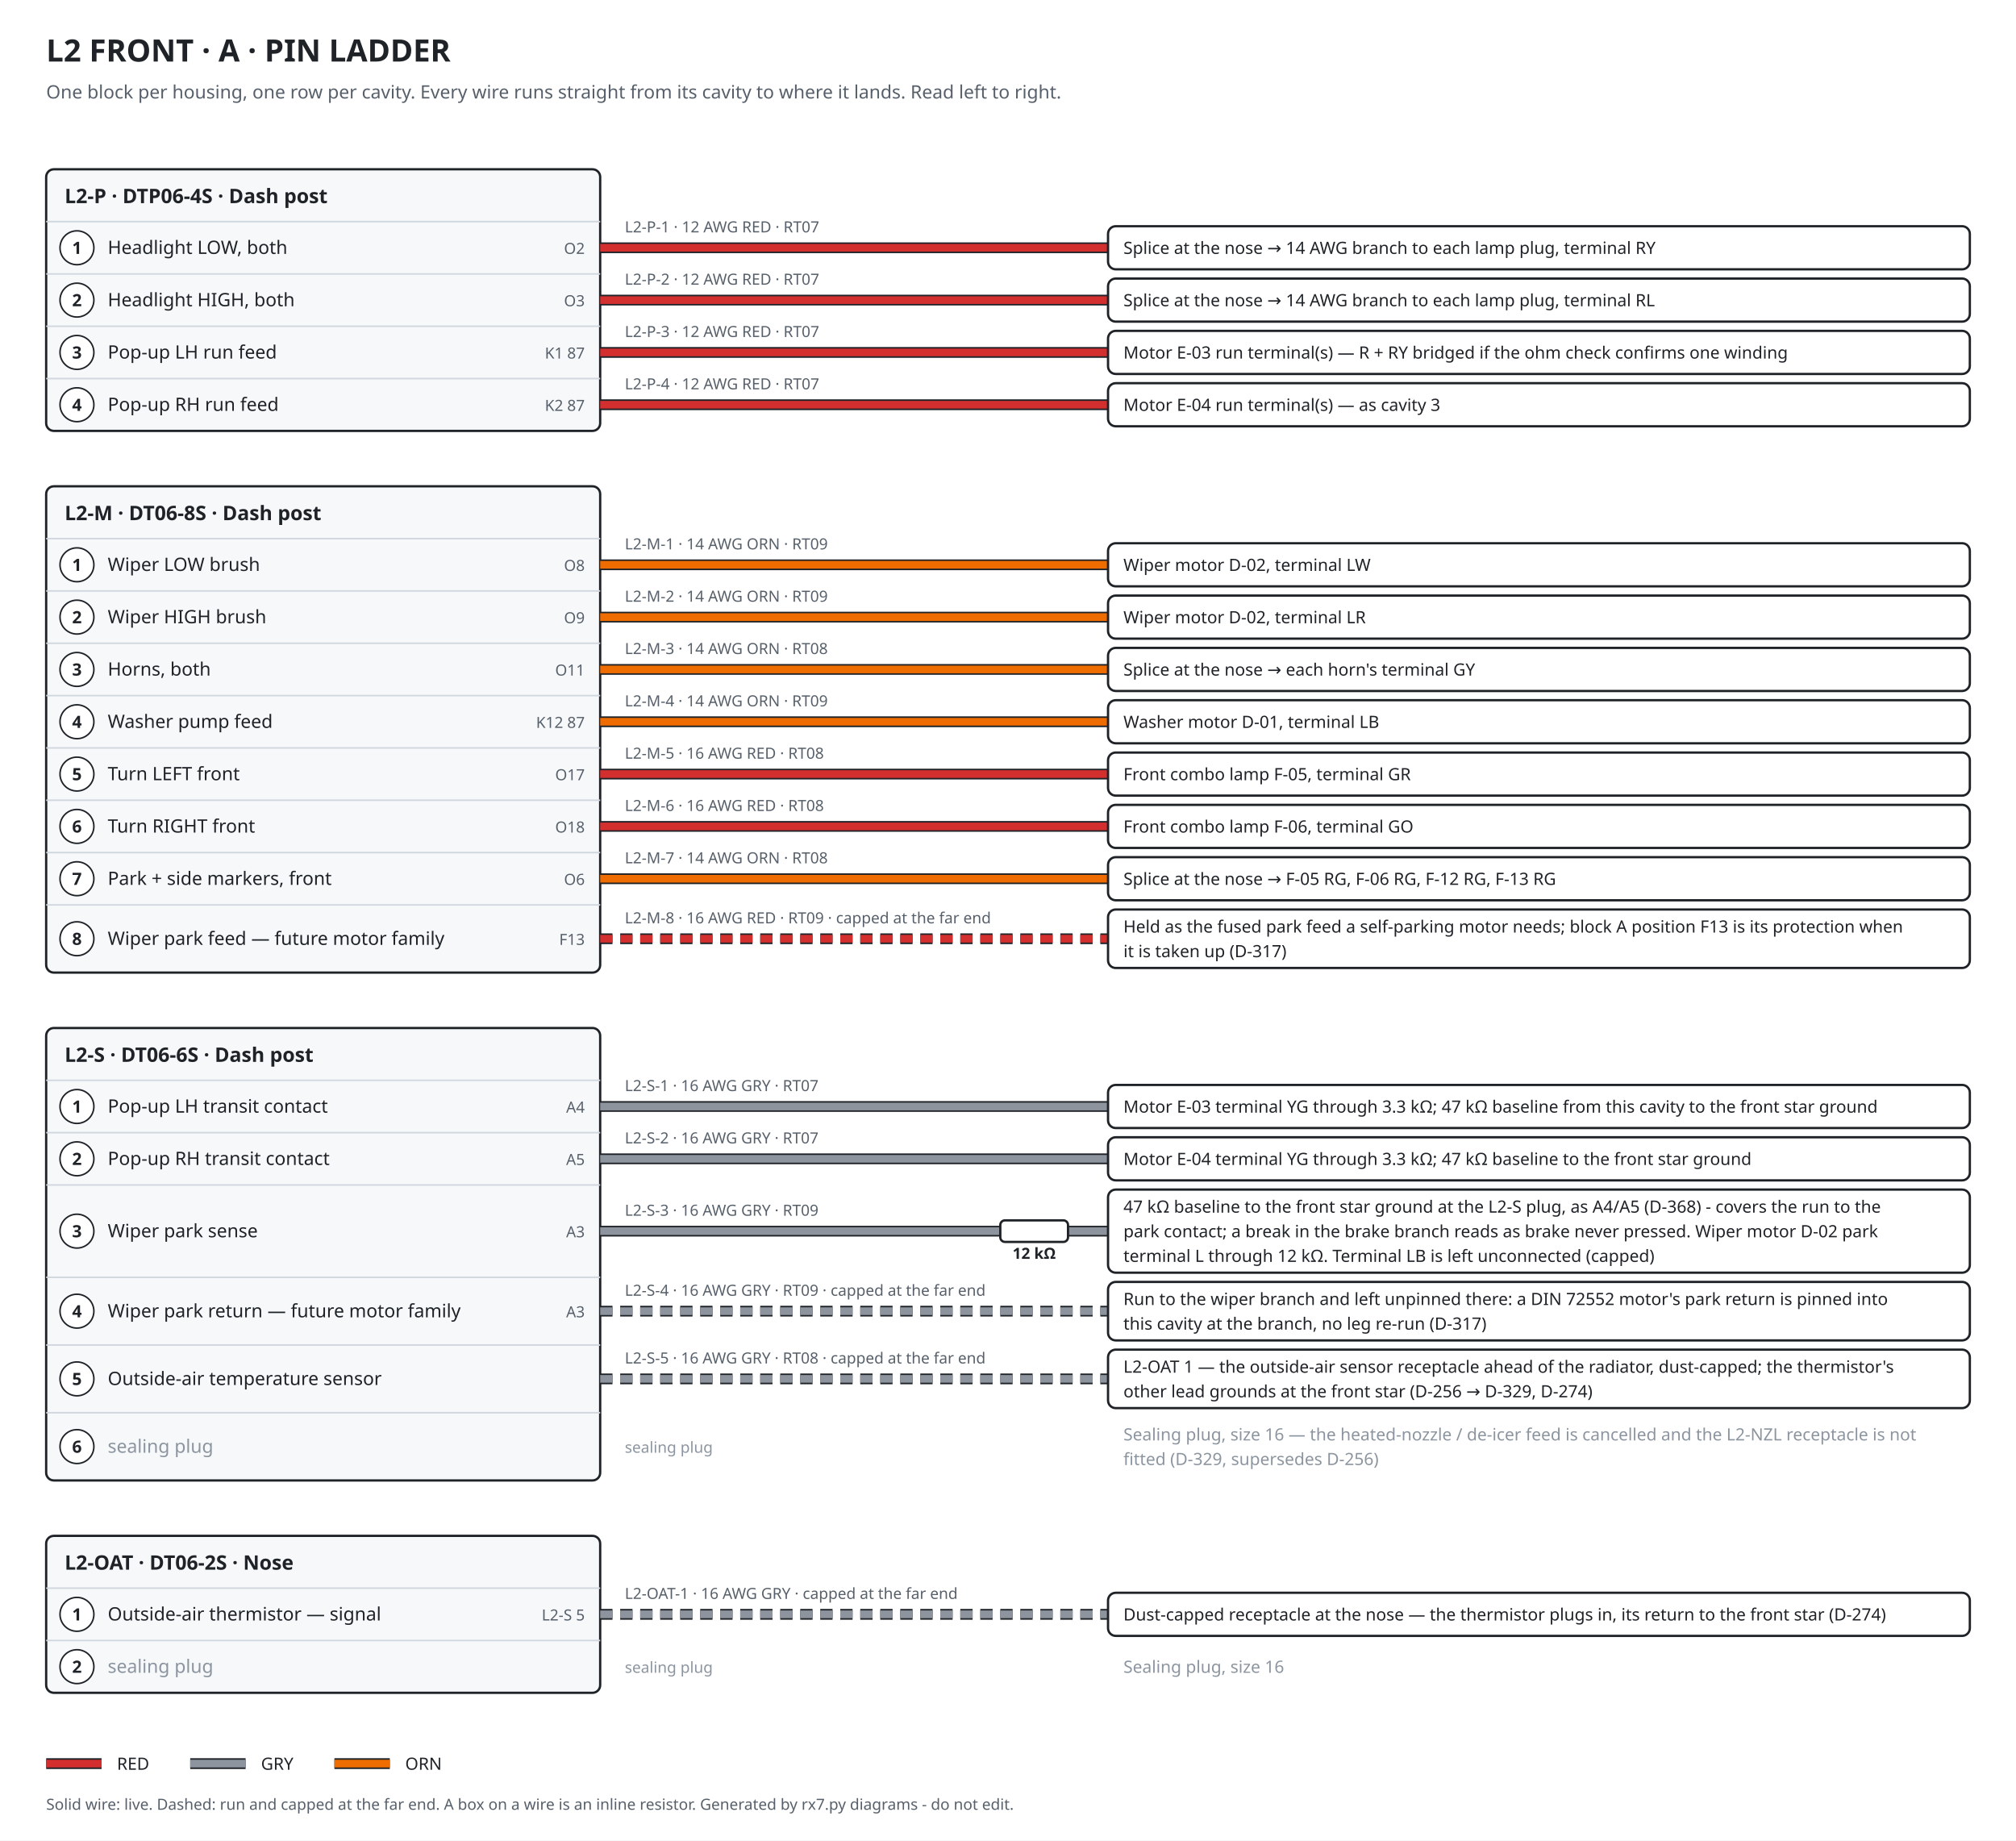
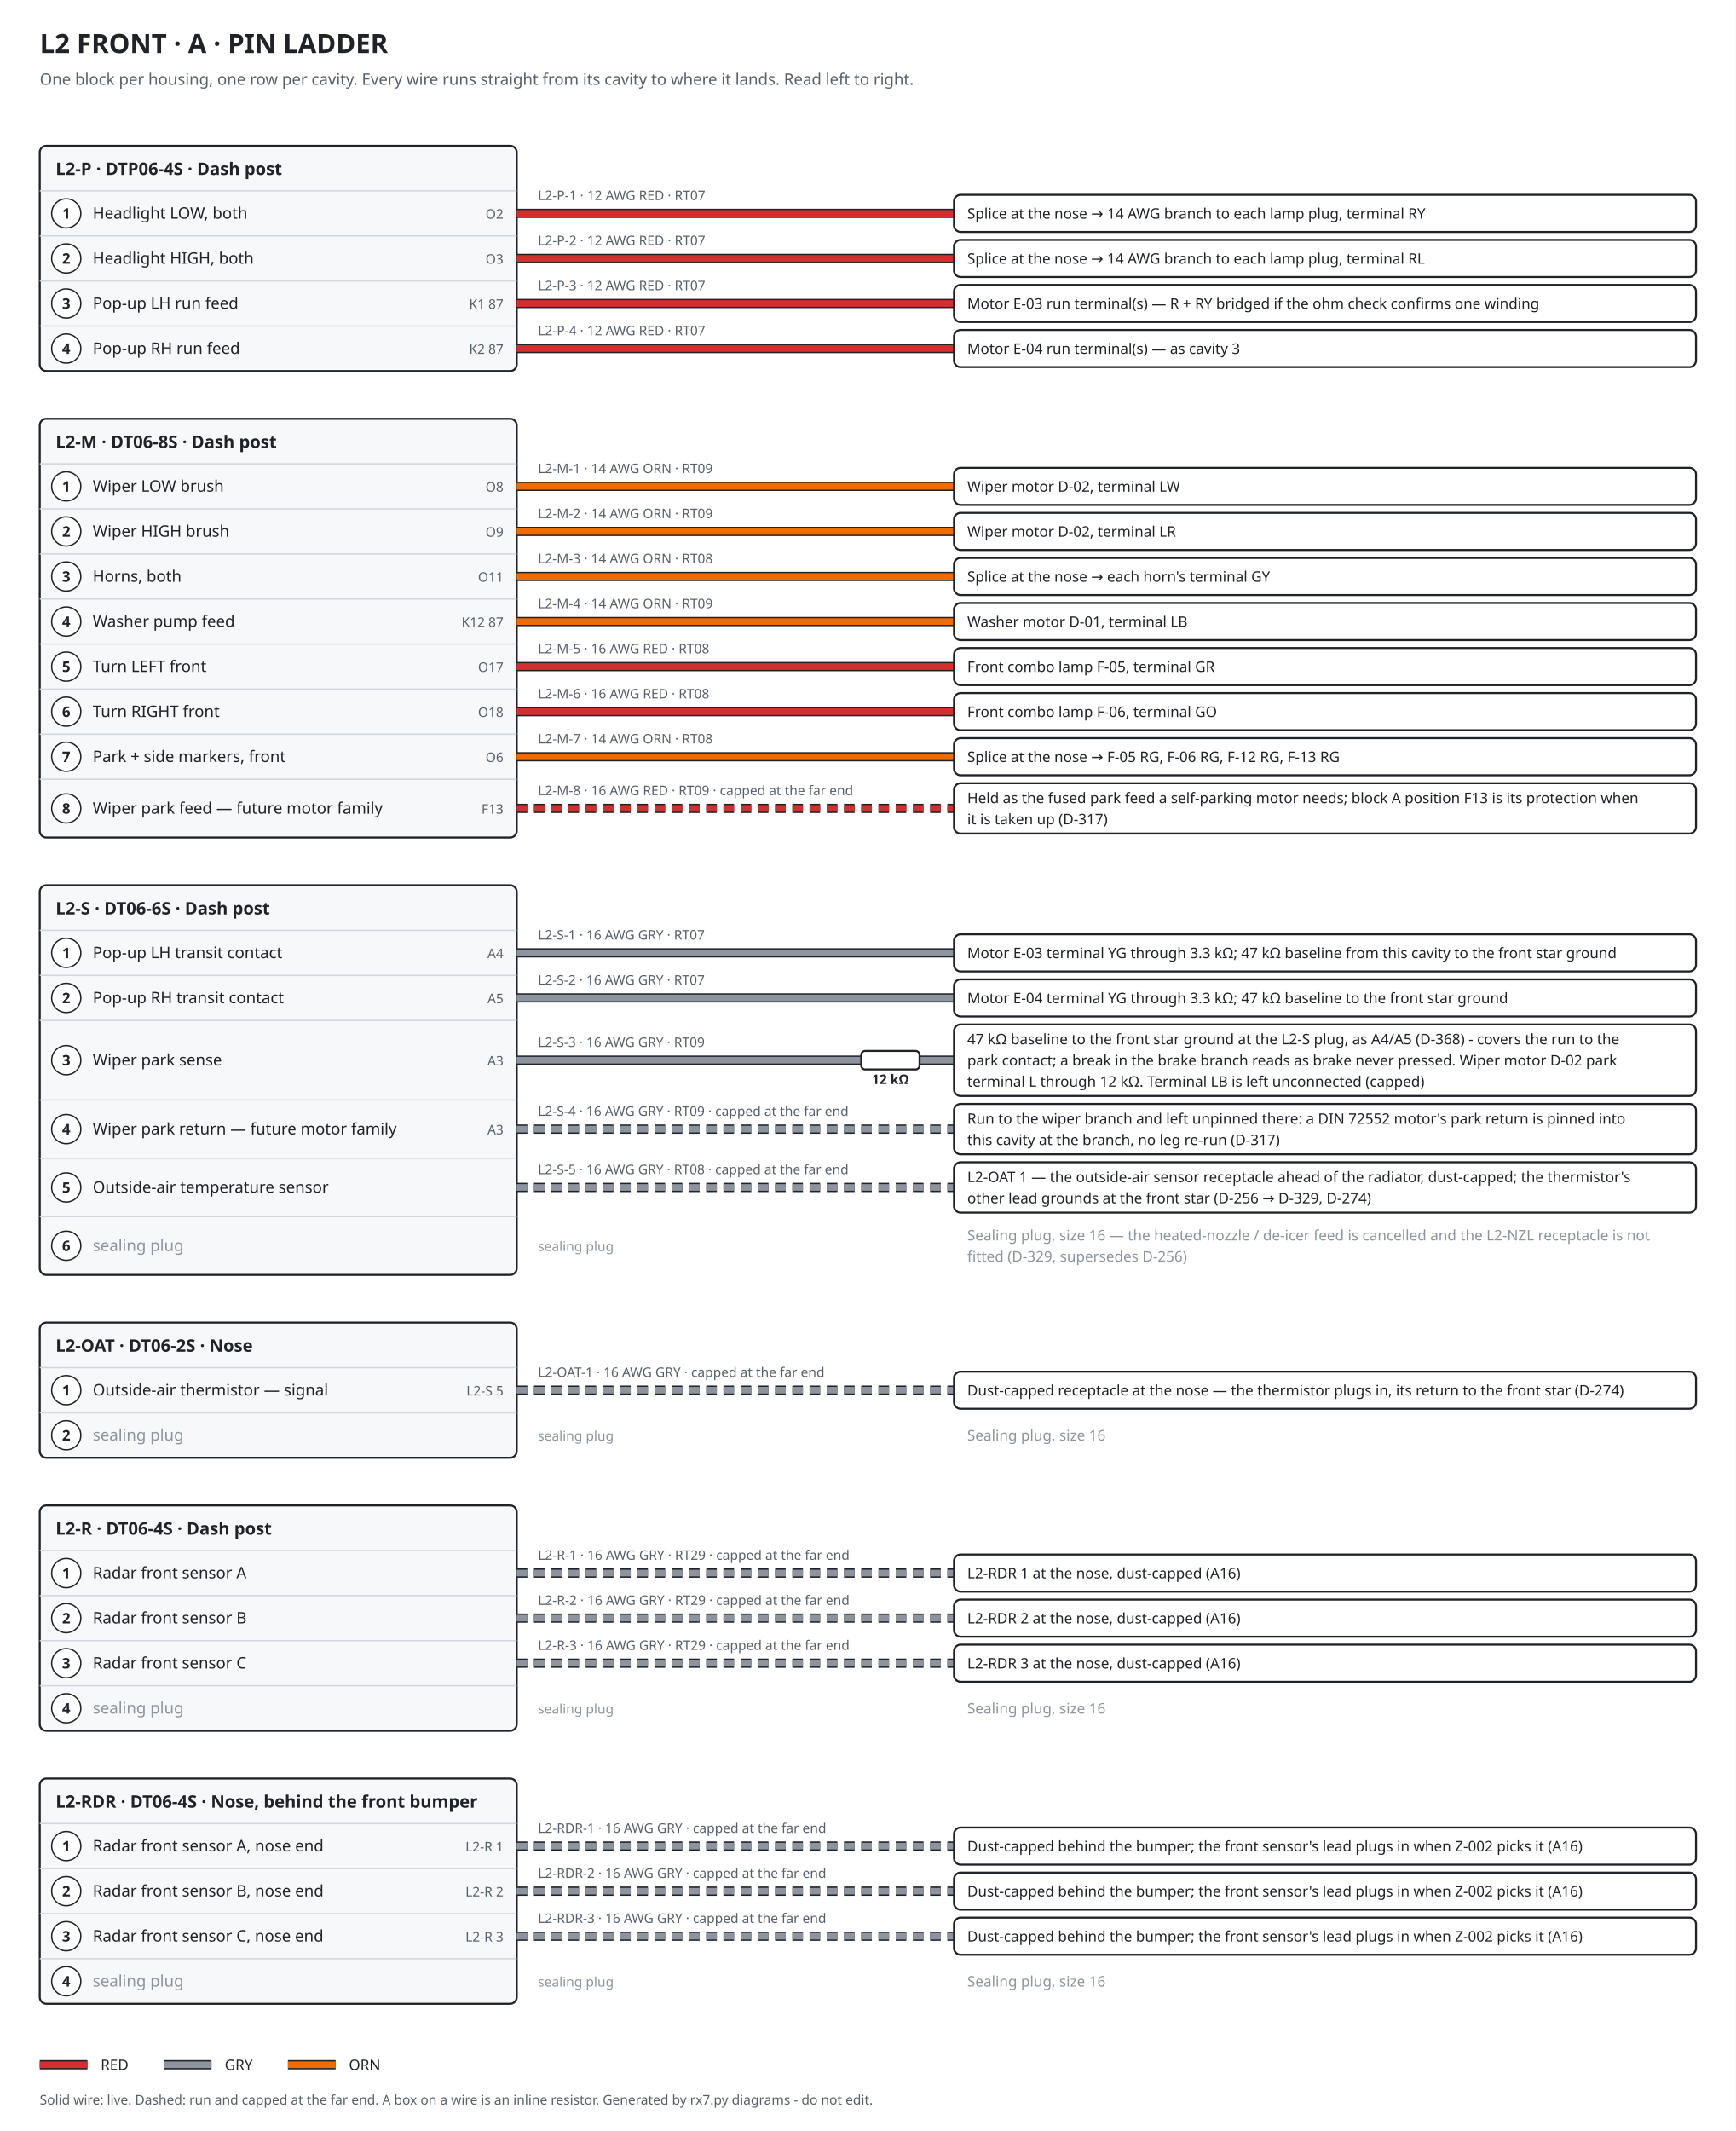
- <svg xmlns="http://www.w3.org/2000/svg" width="1310" height="1196" viewBox="0 0 1310 1196" font-family="Noto Sans, sans-serif">
+ <svg xmlns="http://www.w3.org/2000/svg" width="1310" height="1608" viewBox="0 0 1310 1608" font-family="Noto Sans, sans-serif">
  <rect width="100%" height="100%" fill="#fff" />
  <text x="30.0" y="40.0" font-size="20" text-anchor="start" font-weight="700" fill="#1f2328">L2 FRONT · A · PIN LADDER</text>
  <text x="30.0" y="64.0" font-size="12" text-anchor="start" font-weight="400" fill="#57606a">One block per housing, one row per cavity. Every wire runs straight from its cavity to where it lands. Read left to right.</text>
  <rect x="30.0" y="110.0" width="360.0" height="170.0" rx="5" fill="#f6f8fa" stroke="#1f2328" stroke-width="1.5" />
  <text x="42.0" y="132.0" font-size="13" text-anchor="start" font-weight="700" fill="#1f2328">L2-P  ·  DTP06-4S  ·  Dash post</text>
  <line x1="30" y1="144.0" x2="390" y2="144.0" stroke="#d0d7de" />
  <circle cx="50" cy="161.0" r="11" fill="#fff" stroke="#1f2328" />
  <text x="50.0" y="165.0" font-size="11" text-anchor="middle" font-weight="700" fill="#1f2328">1</text>
  <text x="70.0" y="165.0" font-size="12" text-anchor="start" font-weight="400" fill="#1f2328">Headlight LOW, both</text>
  <text x="380.0" y="165.0" font-size="10" text-anchor="end" font-weight="400" fill="#57606a">O2</text>
  <path d="M390.0,161.0 L720.0,161.0" fill="none" stroke="#1f2328" stroke-width="7" stroke-linejoin="round" />
  <path d="M390.0,161.0 L720.0,161.0" fill="none" stroke="#d32f2f" stroke-width="5" stroke-linejoin="round" />
  <text x="406.0" y="151.0" font-size="10" text-anchor="start" font-weight="400" fill="#57606a">L2-P-1  ·  12 AWG RED  ·  RT07</text>
  <rect x="720.0" y="147.0" width="560.0" height="28.0" rx="5" fill="#fff" stroke="#1f2328" stroke-width="1.5" />
  <text x="730.0" y="165.0" font-size="11" text-anchor="start" font-weight="400" fill="#1f2328">Splice at the nose → 14 AWG branch to each lamp plug, terminal RY</text>
  <line x1="30" y1="178.0" x2="390" y2="178.0" stroke="#d0d7de" />
  <circle cx="50" cy="195.0" r="11" fill="#fff" stroke="#1f2328" />
  <text x="50.0" y="199.0" font-size="11" text-anchor="middle" font-weight="700" fill="#1f2328">2</text>
  <text x="70.0" y="199.0" font-size="12" text-anchor="start" font-weight="400" fill="#1f2328">Headlight HIGH, both</text>
  <text x="380.0" y="199.0" font-size="10" text-anchor="end" font-weight="400" fill="#57606a">O3</text>
  <path d="M390.0,195.0 L720.0,195.0" fill="none" stroke="#1f2328" stroke-width="7" stroke-linejoin="round" />
  <path d="M390.0,195.0 L720.0,195.0" fill="none" stroke="#d32f2f" stroke-width="5" stroke-linejoin="round" />
  <text x="406.0" y="185.0" font-size="10" text-anchor="start" font-weight="400" fill="#57606a">L2-P-2  ·  12 AWG RED  ·  RT07</text>
  <rect x="720.0" y="181.0" width="560.0" height="28.0" rx="5" fill="#fff" stroke="#1f2328" stroke-width="1.5" />
  <text x="730.0" y="199.0" font-size="11" text-anchor="start" font-weight="400" fill="#1f2328">Splice at the nose → 14 AWG branch to each lamp plug, terminal RL</text>
  <line x1="30" y1="212.0" x2="390" y2="212.0" stroke="#d0d7de" />
  <circle cx="50" cy="229.0" r="11" fill="#fff" stroke="#1f2328" />
  <text x="50.0" y="233.0" font-size="11" text-anchor="middle" font-weight="700" fill="#1f2328">3</text>
  <text x="70.0" y="233.0" font-size="12" text-anchor="start" font-weight="400" fill="#1f2328">Pop-up LH run feed</text>
  <text x="380.0" y="233.0" font-size="10" text-anchor="end" font-weight="400" fill="#57606a">K1 87</text>
  <path d="M390.0,229.0 L720.0,229.0" fill="none" stroke="#1f2328" stroke-width="7" stroke-linejoin="round" />
  <path d="M390.0,229.0 L720.0,229.0" fill="none" stroke="#d32f2f" stroke-width="5" stroke-linejoin="round" />
  <text x="406.0" y="219.0" font-size="10" text-anchor="start" font-weight="400" fill="#57606a">L2-P-3  ·  12 AWG RED  ·  RT07</text>
  <rect x="720.0" y="215.0" width="560.0" height="28.0" rx="5" fill="#fff" stroke="#1f2328" stroke-width="1.5" />
  <text x="730.0" y="233.0" font-size="11" text-anchor="start" font-weight="400" fill="#1f2328">Motor E-03 run terminal(s) — R + RY bridged if the ohm check confirms one winding</text>
  <line x1="30" y1="246.0" x2="390" y2="246.0" stroke="#d0d7de" />
  <circle cx="50" cy="263.0" r="11" fill="#fff" stroke="#1f2328" />
  <text x="50.0" y="267.0" font-size="11" text-anchor="middle" font-weight="700" fill="#1f2328">4</text>
  <text x="70.0" y="267.0" font-size="12" text-anchor="start" font-weight="400" fill="#1f2328">Pop-up RH run feed</text>
  <text x="380.0" y="267.0" font-size="10" text-anchor="end" font-weight="400" fill="#57606a">K2 87</text>
  <path d="M390.0,263.0 L720.0,263.0" fill="none" stroke="#1f2328" stroke-width="7" stroke-linejoin="round" />
  <path d="M390.0,263.0 L720.0,263.0" fill="none" stroke="#d32f2f" stroke-width="5" stroke-linejoin="round" />
  <text x="406.0" y="253.0" font-size="10" text-anchor="start" font-weight="400" fill="#57606a">L2-P-4  ·  12 AWG RED  ·  RT07</text>
  <rect x="720.0" y="249.0" width="560.0" height="28.0" rx="5" fill="#fff" stroke="#1f2328" stroke-width="1.5" />
  <text x="730.0" y="267.0" font-size="11" text-anchor="start" font-weight="400" fill="#1f2328">Motor E-04 run terminal(s) — as cavity 3</text>
  <rect x="30.0" y="316.0" width="360.0" height="316.0" rx="5" fill="#f6f8fa" stroke="#1f2328" stroke-width="1.5" />
  <text x="42.0" y="338.0" font-size="13" text-anchor="start" font-weight="700" fill="#1f2328">L2-M  ·  DT06-8S  ·  Dash post</text>
  <line x1="30" y1="350.0" x2="390" y2="350.0" stroke="#d0d7de" />
  <circle cx="50" cy="367.0" r="11" fill="#fff" stroke="#1f2328" />
  <text x="50.0" y="371.0" font-size="11" text-anchor="middle" font-weight="700" fill="#1f2328">1</text>
  <text x="70.0" y="371.0" font-size="12" text-anchor="start" font-weight="400" fill="#1f2328">Wiper LOW brush</text>
  <text x="380.0" y="371.0" font-size="10" text-anchor="end" font-weight="400" fill="#57606a">O8</text>
  <path d="M390.0,367.0 L720.0,367.0" fill="none" stroke="#1f2328" stroke-width="7" stroke-linejoin="round" />
  <path d="M390.0,367.0 L720.0,367.0" fill="none" stroke="#ef6c00" stroke-width="5" stroke-linejoin="round" />
  <text x="406.0" y="357.0" font-size="10" text-anchor="start" font-weight="400" fill="#57606a">L2-M-1  ·  14 AWG ORN  ·  RT09</text>
  <rect x="720.0" y="353.0" width="560.0" height="28.0" rx="5" fill="#fff" stroke="#1f2328" stroke-width="1.5" />
  <text x="730.0" y="371.0" font-size="11" text-anchor="start" font-weight="400" fill="#1f2328">Wiper motor D-02, terminal LW</text>
  <line x1="30" y1="384.0" x2="390" y2="384.0" stroke="#d0d7de" />
  <circle cx="50" cy="401.0" r="11" fill="#fff" stroke="#1f2328" />
  <text x="50.0" y="405.0" font-size="11" text-anchor="middle" font-weight="700" fill="#1f2328">2</text>
  <text x="70.0" y="405.0" font-size="12" text-anchor="start" font-weight="400" fill="#1f2328">Wiper HIGH brush</text>
  <text x="380.0" y="405.0" font-size="10" text-anchor="end" font-weight="400" fill="#57606a">O9</text>
  <path d="M390.0,401.0 L720.0,401.0" fill="none" stroke="#1f2328" stroke-width="7" stroke-linejoin="round" />
  <path d="M390.0,401.0 L720.0,401.0" fill="none" stroke="#ef6c00" stroke-width="5" stroke-linejoin="round" />
  <text x="406.0" y="391.0" font-size="10" text-anchor="start" font-weight="400" fill="#57606a">L2-M-2  ·  14 AWG ORN  ·  RT09</text>
  <rect x="720.0" y="387.0" width="560.0" height="28.0" rx="5" fill="#fff" stroke="#1f2328" stroke-width="1.5" />
  <text x="730.0" y="405.0" font-size="11" text-anchor="start" font-weight="400" fill="#1f2328">Wiper motor D-02, terminal LR</text>
  <line x1="30" y1="418.0" x2="390" y2="418.0" stroke="#d0d7de" />
  <circle cx="50" cy="435.0" r="11" fill="#fff" stroke="#1f2328" />
  <text x="50.0" y="439.0" font-size="11" text-anchor="middle" font-weight="700" fill="#1f2328">3</text>
  <text x="70.0" y="439.0" font-size="12" text-anchor="start" font-weight="400" fill="#1f2328">Horns, both</text>
  <text x="380.0" y="439.0" font-size="10" text-anchor="end" font-weight="400" fill="#57606a">O11</text>
  <path d="M390.0,435.0 L720.0,435.0" fill="none" stroke="#1f2328" stroke-width="7" stroke-linejoin="round" />
  <path d="M390.0,435.0 L720.0,435.0" fill="none" stroke="#ef6c00" stroke-width="5" stroke-linejoin="round" />
  <text x="406.0" y="425.0" font-size="10" text-anchor="start" font-weight="400" fill="#57606a">L2-M-3  ·  14 AWG ORN  ·  RT08</text>
  <rect x="720.0" y="421.0" width="560.0" height="28.0" rx="5" fill="#fff" stroke="#1f2328" stroke-width="1.5" />
  <text x="730.0" y="439.0" font-size="11" text-anchor="start" font-weight="400" fill="#1f2328">Splice at the nose → each horn's terminal GY</text>
  <line x1="30" y1="452.0" x2="390" y2="452.0" stroke="#d0d7de" />
  <circle cx="50" cy="469.0" r="11" fill="#fff" stroke="#1f2328" />
  <text x="50.0" y="473.0" font-size="11" text-anchor="middle" font-weight="700" fill="#1f2328">4</text>
  <text x="70.0" y="473.0" font-size="12" text-anchor="start" font-weight="400" fill="#1f2328">Washer pump feed</text>
  <text x="380.0" y="473.0" font-size="10" text-anchor="end" font-weight="400" fill="#57606a">K12 87</text>
  <path d="M390.0,469.0 L720.0,469.0" fill="none" stroke="#1f2328" stroke-width="7" stroke-linejoin="round" />
  <path d="M390.0,469.0 L720.0,469.0" fill="none" stroke="#ef6c00" stroke-width="5" stroke-linejoin="round" />
  <text x="406.0" y="459.0" font-size="10" text-anchor="start" font-weight="400" fill="#57606a">L2-M-4  ·  14 AWG ORN  ·  RT09</text>
  <rect x="720.0" y="455.0" width="560.0" height="28.0" rx="5" fill="#fff" stroke="#1f2328" stroke-width="1.5" />
  <text x="730.0" y="473.0" font-size="11" text-anchor="start" font-weight="400" fill="#1f2328">Washer motor D-01, terminal LB</text>
  <line x1="30" y1="486.0" x2="390" y2="486.0" stroke="#d0d7de" />
  <circle cx="50" cy="503.0" r="11" fill="#fff" stroke="#1f2328" />
  <text x="50.0" y="507.0" font-size="11" text-anchor="middle" font-weight="700" fill="#1f2328">5</text>
  <text x="70.0" y="507.0" font-size="12" text-anchor="start" font-weight="400" fill="#1f2328">Turn LEFT front</text>
  <text x="380.0" y="507.0" font-size="10" text-anchor="end" font-weight="400" fill="#57606a">O17</text>
  <path d="M390.0,503.0 L720.0,503.0" fill="none" stroke="#1f2328" stroke-width="7" stroke-linejoin="round" />
  <path d="M390.0,503.0 L720.0,503.0" fill="none" stroke="#d32f2f" stroke-width="5" stroke-linejoin="round" />
  <text x="406.0" y="493.0" font-size="10" text-anchor="start" font-weight="400" fill="#57606a">L2-M-5  ·  16 AWG RED  ·  RT08</text>
  <rect x="720.0" y="489.0" width="560.0" height="28.0" rx="5" fill="#fff" stroke="#1f2328" stroke-width="1.5" />
  <text x="730.0" y="507.0" font-size="11" text-anchor="start" font-weight="400" fill="#1f2328">Front combo lamp F-05, terminal GR</text>
  <line x1="30" y1="520.0" x2="390" y2="520.0" stroke="#d0d7de" />
  <circle cx="50" cy="537.0" r="11" fill="#fff" stroke="#1f2328" />
  <text x="50.0" y="541.0" font-size="11" text-anchor="middle" font-weight="700" fill="#1f2328">6</text>
  <text x="70.0" y="541.0" font-size="12" text-anchor="start" font-weight="400" fill="#1f2328">Turn RIGHT front</text>
  <text x="380.0" y="541.0" font-size="10" text-anchor="end" font-weight="400" fill="#57606a">O18</text>
  <path d="M390.0,537.0 L720.0,537.0" fill="none" stroke="#1f2328" stroke-width="7" stroke-linejoin="round" />
  <path d="M390.0,537.0 L720.0,537.0" fill="none" stroke="#d32f2f" stroke-width="5" stroke-linejoin="round" />
  <text x="406.0" y="527.0" font-size="10" text-anchor="start" font-weight="400" fill="#57606a">L2-M-6  ·  16 AWG RED  ·  RT08</text>
  <rect x="720.0" y="523.0" width="560.0" height="28.0" rx="5" fill="#fff" stroke="#1f2328" stroke-width="1.5" />
  <text x="730.0" y="541.0" font-size="11" text-anchor="start" font-weight="400" fill="#1f2328">Front combo lamp F-06, terminal GO</text>
  <line x1="30" y1="554.0" x2="390" y2="554.0" stroke="#d0d7de" />
  <circle cx="50" cy="571.0" r="11" fill="#fff" stroke="#1f2328" />
  <text x="50.0" y="575.0" font-size="11" text-anchor="middle" font-weight="700" fill="#1f2328">7</text>
  <text x="70.0" y="575.0" font-size="12" text-anchor="start" font-weight="400" fill="#1f2328">Park + side markers, front</text>
  <text x="380.0" y="575.0" font-size="10" text-anchor="end" font-weight="400" fill="#57606a">O6</text>
  <path d="M390.0,571.0 L720.0,571.0" fill="none" stroke="#1f2328" stroke-width="7" stroke-linejoin="round" />
  <path d="M390.0,571.0 L720.0,571.0" fill="none" stroke="#ef6c00" stroke-width="5" stroke-linejoin="round" />
  <text x="406.0" y="561.0" font-size="10" text-anchor="start" font-weight="400" fill="#57606a">L2-M-7  ·  14 AWG ORN  ·  RT08</text>
  <rect x="720.0" y="557.0" width="560.0" height="28.0" rx="5" fill="#fff" stroke="#1f2328" stroke-width="1.5" />
  <text x="730.0" y="575.0" font-size="11" text-anchor="start" font-weight="400" fill="#1f2328">Splice at the nose → F-05 RG, F-06 RG, F-12 RG, F-13 RG</text>
  <line x1="30" y1="588.0" x2="390" y2="588.0" stroke="#d0d7de" />
  <circle cx="50" cy="610.0" r="11" fill="#fff" stroke="#1f2328" />
  <text x="50.0" y="614.0" font-size="11" text-anchor="middle" font-weight="700" fill="#1f2328">8</text>
  <text x="70.0" y="614.0" font-size="12" text-anchor="start" font-weight="400" fill="#1f2328">Wiper park feed — future motor family</text>
  <text x="380.0" y="614.0" font-size="10" text-anchor="end" font-weight="400" fill="#57606a">F13</text>
  <path d="M390.0,610.0 L720.0,610.0" fill="none" stroke="#1f2328" stroke-width="7" stroke-linejoin="round" stroke-dasharray="8 5" />
  <path d="M390.0,610.0 L720.0,610.0" fill="none" stroke="#d32f2f" stroke-width="5" stroke-linejoin="round" stroke-dasharray="8 5" />
  <text x="406.0" y="600.0" font-size="10" text-anchor="start" font-weight="400" fill="#57606a">L2-M-8  ·  16 AWG RED  ·  RT09  ·  capped at the far end</text>
  <rect x="720.0" y="591.0" width="560.0" height="38.0" rx="5" fill="#fff" stroke="#1f2328" stroke-width="1.5" />
  <text x="730.0" y="606.0" font-size="11" text-anchor="start" font-weight="400" fill="#1f2328">Held as the fused park feed a self-parking motor needs; block A position F13 is its protection when</text>
  <text x="730.0" y="622.0" font-size="11" text-anchor="start" font-weight="400" fill="#1f2328">it is taken up (D-317)</text>
  <rect x="30.0" y="668.0" width="360.0" height="294.0" rx="5" fill="#f6f8fa" stroke="#1f2328" stroke-width="1.5" />
  <text x="42.0" y="690.0" font-size="13" text-anchor="start" font-weight="700" fill="#1f2328">L2-S  ·  DT06-6S  ·  Dash post</text>
  <line x1="30" y1="702.0" x2="390" y2="702.0" stroke="#d0d7de" />
  <circle cx="50" cy="719.0" r="11" fill="#fff" stroke="#1f2328" />
  <text x="50.0" y="723.0" font-size="11" text-anchor="middle" font-weight="700" fill="#1f2328">1</text>
  <text x="70.0" y="723.0" font-size="12" text-anchor="start" font-weight="400" fill="#1f2328">Pop-up LH transit contact</text>
  <text x="380.0" y="723.0" font-size="10" text-anchor="end" font-weight="400" fill="#57606a">A4</text>
  <path d="M390.0,719.0 L720.0,719.0" fill="none" stroke="#1f2328" stroke-width="7" stroke-linejoin="round" />
  <path d="M390.0,719.0 L720.0,719.0" fill="none" stroke="#8d949e" stroke-width="5" stroke-linejoin="round" />
  <text x="406.0" y="709.0" font-size="10" text-anchor="start" font-weight="400" fill="#57606a">L2-S-1  ·  16 AWG GRY  ·  RT07</text>
  <rect x="720.0" y="705.0" width="560.0" height="28.0" rx="5" fill="#fff" stroke="#1f2328" stroke-width="1.5" />
  <text x="730.0" y="723.0" font-size="11" text-anchor="start" font-weight="400" fill="#1f2328">Motor E-03 terminal YG through 3.3 kΩ; 47 kΩ baseline from this cavity to the front star ground</text>
  <line x1="30" y1="736.0" x2="390" y2="736.0" stroke="#d0d7de" />
  <circle cx="50" cy="753.0" r="11" fill="#fff" stroke="#1f2328" />
  <text x="50.0" y="757.0" font-size="11" text-anchor="middle" font-weight="700" fill="#1f2328">2</text>
  <text x="70.0" y="757.0" font-size="12" text-anchor="start" font-weight="400" fill="#1f2328">Pop-up RH transit contact</text>
  <text x="380.0" y="757.0" font-size="10" text-anchor="end" font-weight="400" fill="#57606a">A5</text>
  <path d="M390.0,753.0 L720.0,753.0" fill="none" stroke="#1f2328" stroke-width="7" stroke-linejoin="round" />
  <path d="M390.0,753.0 L720.0,753.0" fill="none" stroke="#8d949e" stroke-width="5" stroke-linejoin="round" />
  <text x="406.0" y="743.0" font-size="10" text-anchor="start" font-weight="400" fill="#57606a">L2-S-2  ·  16 AWG GRY  ·  RT07</text>
  <rect x="720.0" y="739.0" width="560.0" height="28.0" rx="5" fill="#fff" stroke="#1f2328" stroke-width="1.5" />
  <text x="730.0" y="757.0" font-size="11" text-anchor="start" font-weight="400" fill="#1f2328">Motor E-04 terminal YG through 3.3 kΩ; 47 kΩ baseline to the front star ground</text>
  <line x1="30" y1="770.0" x2="390" y2="770.0" stroke="#d0d7de" />
  <circle cx="50" cy="800.0" r="11" fill="#fff" stroke="#1f2328" />
  <text x="50.0" y="804.0" font-size="11" text-anchor="middle" font-weight="700" fill="#1f2328">3</text>
  <text x="70.0" y="804.0" font-size="12" text-anchor="start" font-weight="400" fill="#1f2328">Wiper park sense</text>
  <text x="380.0" y="804.0" font-size="10" text-anchor="end" font-weight="400" fill="#57606a">A3</text>
  <path d="M390.0,800.0 L720.0,800.0" fill="none" stroke="#1f2328" stroke-width="7" stroke-linejoin="round" />
  <path d="M390.0,800.0 L720.0,800.0" fill="none" stroke="#8d949e" stroke-width="5" stroke-linejoin="round" />
  <text x="406.0" y="790.0" font-size="10" text-anchor="start" font-weight="400" fill="#57606a">L2-S-3  ·  16 AWG GRY  ·  RT09</text>
  <rect x="650.0" y="793.0" width="44.0" height="14.0" rx="3" fill="#fff" stroke="#1f2328" stroke-width="1.5" />
  <text x="672.0" y="818.0" font-size="10" text-anchor="middle" font-weight="700" fill="#1f2328">12 kΩ</text>
  <rect x="720.0" y="773.0" width="560.0" height="54.0" rx="5" fill="#fff" stroke="#1f2328" stroke-width="1.5" />
  <text x="730.0" y="788.0" font-size="11" text-anchor="start" font-weight="400" fill="#1f2328">47 kΩ baseline to the front star ground at the L2-S plug, as A4/A5 (D-368) - covers the run to the</text>
  <text x="730.0" y="804.0" font-size="11" text-anchor="start" font-weight="400" fill="#1f2328">park contact; a break in the brake branch reads as brake never pressed. Wiper motor D-02 park</text>
  <text x="730.0" y="820.0" font-size="11" text-anchor="start" font-weight="400" fill="#1f2328">terminal L through 12 kΩ. Terminal LB is left unconnected (capped)</text>
  <line x1="30" y1="830.0" x2="390" y2="830.0" stroke="#d0d7de" />
  <circle cx="50" cy="852.0" r="11" fill="#fff" stroke="#1f2328" />
  <text x="50.0" y="856.0" font-size="11" text-anchor="middle" font-weight="700" fill="#1f2328">4</text>
  <text x="70.0" y="856.0" font-size="12" text-anchor="start" font-weight="400" fill="#1f2328">Wiper park return — future motor family</text>
  <text x="380.0" y="856.0" font-size="10" text-anchor="end" font-weight="400" fill="#57606a">A3</text>
  <path d="M390.0,852.0 L720.0,852.0" fill="none" stroke="#1f2328" stroke-width="7" stroke-linejoin="round" stroke-dasharray="8 5" />
  <path d="M390.0,852.0 L720.0,852.0" fill="none" stroke="#8d949e" stroke-width="5" stroke-linejoin="round" stroke-dasharray="8 5" />
  <text x="406.0" y="842.0" font-size="10" text-anchor="start" font-weight="400" fill="#57606a">L2-S-4  ·  16 AWG GRY  ·  RT09  ·  capped at the far end</text>
  <rect x="720.0" y="833.0" width="560.0" height="38.0" rx="5" fill="#fff" stroke="#1f2328" stroke-width="1.5" />
  <text x="730.0" y="848.0" font-size="11" text-anchor="start" font-weight="400" fill="#1f2328">Run to the wiper branch and left unpinned there: a DIN 72552 motor's park return is pinned into</text>
  <text x="730.0" y="864.0" font-size="11" text-anchor="start" font-weight="400" fill="#1f2328">this cavity at the branch, no leg re-run (D-317)</text>
  <line x1="30" y1="874.0" x2="390" y2="874.0" stroke="#d0d7de" />
  <circle cx="50" cy="896.0" r="11" fill="#fff" stroke="#1f2328" />
  <text x="50.0" y="900.0" font-size="11" text-anchor="middle" font-weight="700" fill="#1f2328">5</text>
  <text x="70.0" y="900.0" font-size="12" text-anchor="start" font-weight="400" fill="#1f2328">Outside-air temperature sensor</text>
  <path d="M390.0,896.0 L720.0,896.0" fill="none" stroke="#1f2328" stroke-width="7" stroke-linejoin="round" stroke-dasharray="8 5" />
  <path d="M390.0,896.0 L720.0,896.0" fill="none" stroke="#8d949e" stroke-width="5" stroke-linejoin="round" stroke-dasharray="8 5" />
  <text x="406.0" y="886.0" font-size="10" text-anchor="start" font-weight="400" fill="#57606a">L2-S-5  ·  16 AWG GRY  ·  RT08  ·  capped at the far end</text>
  <rect x="720.0" y="877.0" width="560.0" height="38.0" rx="5" fill="#fff" stroke="#1f2328" stroke-width="1.5" />
  <text x="730.0" y="892.0" font-size="11" text-anchor="start" font-weight="400" fill="#1f2328">L2-OAT 1 — the outside-air sensor receptacle ahead of the radiator, dust-capped; the thermistor's</text>
  <text x="730.0" y="908.0" font-size="11" text-anchor="start" font-weight="400" fill="#1f2328">other lead grounds at the front star (D-256 → D-329, D-274)</text>
  <line x1="30" y1="918.0" x2="390" y2="918.0" stroke="#d0d7de" />
  <circle cx="50" cy="940.0" r="11" fill="#fff" stroke="#1f2328" />
  <text x="50.0" y="944.0" font-size="11" text-anchor="middle" font-weight="700" fill="#1f2328">6</text>
  <text x="70.0" y="944.0" font-size="12" text-anchor="start" font-weight="400" fill="#8c959f">sealing plug</text>
  <text x="406.0" y="944.0" font-size="10" text-anchor="start" font-weight="400" fill="#8c959f">sealing plug</text>
  <text x="730.0" y="936.0" font-size="11" text-anchor="start" font-weight="400" fill="#8c959f">Sealing plug, size 16 — the heated-nozzle / de-icer feed is cancelled and the L2-NZL receptacle is not</text>
  <text x="730.0" y="952.0" font-size="11" text-anchor="start" font-weight="400" fill="#8c959f">fitted (D-329, supersedes D-256)</text>
  <rect x="30.0" y="998.0" width="360.0" height="102.0" rx="5" fill="#f6f8fa" stroke="#1f2328" stroke-width="1.5" />
  <text x="42.0" y="1020.0" font-size="13" text-anchor="start" font-weight="700" fill="#1f2328">L2-OAT  ·  DT06-2S  ·  Nose</text>
  <line x1="30" y1="1032.0" x2="390" y2="1032.0" stroke="#d0d7de" />
  <circle cx="50" cy="1049.0" r="11" fill="#fff" stroke="#1f2328" />
  <text x="50.0" y="1053.0" font-size="11" text-anchor="middle" font-weight="700" fill="#1f2328">1</text>
  <text x="70.0" y="1053.0" font-size="12" text-anchor="start" font-weight="400" fill="#1f2328">Outside-air thermistor — signal</text>
  <text x="380.0" y="1053.0" font-size="10" text-anchor="end" font-weight="400" fill="#57606a">L2-S 5</text>
  <path d="M390.0,1049.0 L720.0,1049.0" fill="none" stroke="#1f2328" stroke-width="7" stroke-linejoin="round" stroke-dasharray="8 5" />
  <path d="M390.0,1049.0 L720.0,1049.0" fill="none" stroke="#8d949e" stroke-width="5" stroke-linejoin="round" stroke-dasharray="8 5" />
  <text x="406.0" y="1039.0" font-size="10" text-anchor="start" font-weight="400" fill="#57606a">L2-OAT-1  ·  16 AWG GRY  ·  capped at the far end</text>
  <rect x="720.0" y="1035.0" width="560.0" height="28.0" rx="5" fill="#fff" stroke="#1f2328" stroke-width="1.5" />
  <text x="730.0" y="1053.0" font-size="11" text-anchor="start" font-weight="400" fill="#1f2328">Dust-capped receptacle at the nose — the thermistor plugs in, its return to the front star (D-274)</text>
  <line x1="30" y1="1066.0" x2="390" y2="1066.0" stroke="#d0d7de" />
  <circle cx="50" cy="1083.0" r="11" fill="#fff" stroke="#1f2328" />
  <text x="50.0" y="1087.0" font-size="11" text-anchor="middle" font-weight="700" fill="#1f2328">2</text>
  <text x="70.0" y="1087.0" font-size="12" text-anchor="start" font-weight="400" fill="#8c959f">sealing plug</text>
  <text x="406.0" y="1087.0" font-size="10" text-anchor="start" font-weight="400" fill="#8c959f">sealing plug</text>
  <text x="730.0" y="1087.0" font-size="11" text-anchor="start" font-weight="400" fill="#8c959f">Sealing plug, size 16</text>
-   <path d="M30.0,1146.0 L66.0,1146.0" fill="none" stroke="#1f2328" stroke-width="7" stroke-linejoin="round" />
-   <path d="M30.0,1146.0 L66.0,1146.0" fill="none" stroke="#d32f2f" stroke-width="5" stroke-linejoin="round" />
-   <text x="76.0" y="1150.0" font-size="11" text-anchor="start" font-weight="400" fill="#1f2328">RED</text>
-   <path d="M123.6,1146.0 L159.6,1146.0" fill="none" stroke="#1f2328" stroke-width="7" stroke-linejoin="round" />
-   <path d="M123.6,1146.0 L159.6,1146.0" fill="none" stroke="#8d949e" stroke-width="5" stroke-linejoin="round" />
-   <text x="169.6" y="1150.0" font-size="11" text-anchor="start" font-weight="400" fill="#1f2328">GRY</text>
-   <path d="M217.3,1146.0 L253.3,1146.0" fill="none" stroke="#1f2328" stroke-width="7" stroke-linejoin="round" />
-   <path d="M217.3,1146.0 L253.3,1146.0" fill="none" stroke="#ef6c00" stroke-width="5" stroke-linejoin="round" />
-   <text x="263.3" y="1150.0" font-size="11" text-anchor="start" font-weight="400" fill="#1f2328">ORN</text>
-   <text x="30.0" y="1176.0" font-size="10" text-anchor="start" font-weight="400" fill="#57606a">Solid wire: live. Dashed: run and capped at the far end. A box on a wire is an inline resistor. Generated by rx7.py diagrams - do not edit.</text>
+   <rect x="30.0" y="1136.0" width="360.0" height="170.0" rx="5" fill="#f6f8fa" stroke="#1f2328" stroke-width="1.5" />
+   <text x="42.0" y="1158.0" font-size="13" text-anchor="start" font-weight="700" fill="#1f2328">L2-R  ·  DT06-4S  ·  Dash post</text>
+   <line x1="30" y1="1170.0" x2="390" y2="1170.0" stroke="#d0d7de" />
+   <circle cx="50" cy="1187.0" r="11" fill="#fff" stroke="#1f2328" />
+   <text x="50.0" y="1191.0" font-size="11" text-anchor="middle" font-weight="700" fill="#1f2328">1</text>
+   <text x="70.0" y="1191.0" font-size="12" text-anchor="start" font-weight="400" fill="#1f2328">Radar front sensor A</text>
+   <path d="M390.0,1187.0 L720.0,1187.0" fill="none" stroke="#1f2328" stroke-width="7" stroke-linejoin="round" stroke-dasharray="8 5" />
+   <path d="M390.0,1187.0 L720.0,1187.0" fill="none" stroke="#8d949e" stroke-width="5" stroke-linejoin="round" stroke-dasharray="8 5" />
+   <text x="406.0" y="1177.0" font-size="10" text-anchor="start" font-weight="400" fill="#57606a">L2-R-1  ·  16 AWG GRY  ·  RT29  ·  capped at the far end</text>
+   <rect x="720.0" y="1173.0" width="560.0" height="28.0" rx="5" fill="#fff" stroke="#1f2328" stroke-width="1.5" />
+   <text x="730.0" y="1191.0" font-size="11" text-anchor="start" font-weight="400" fill="#1f2328">L2-RDR 1 at the nose, dust-capped (A16)</text>
+   <line x1="30" y1="1204.0" x2="390" y2="1204.0" stroke="#d0d7de" />
+   <circle cx="50" cy="1221.0" r="11" fill="#fff" stroke="#1f2328" />
+   <text x="50.0" y="1225.0" font-size="11" text-anchor="middle" font-weight="700" fill="#1f2328">2</text>
+   <text x="70.0" y="1225.0" font-size="12" text-anchor="start" font-weight="400" fill="#1f2328">Radar front sensor B</text>
+   <path d="M390.0,1221.0 L720.0,1221.0" fill="none" stroke="#1f2328" stroke-width="7" stroke-linejoin="round" stroke-dasharray="8 5" />
+   <path d="M390.0,1221.0 L720.0,1221.0" fill="none" stroke="#8d949e" stroke-width="5" stroke-linejoin="round" stroke-dasharray="8 5" />
+   <text x="406.0" y="1211.0" font-size="10" text-anchor="start" font-weight="400" fill="#57606a">L2-R-2  ·  16 AWG GRY  ·  RT29  ·  capped at the far end</text>
+   <rect x="720.0" y="1207.0" width="560.0" height="28.0" rx="5" fill="#fff" stroke="#1f2328" stroke-width="1.5" />
+   <text x="730.0" y="1225.0" font-size="11" text-anchor="start" font-weight="400" fill="#1f2328">L2-RDR 2 at the nose, dust-capped (A16)</text>
+   <line x1="30" y1="1238.0" x2="390" y2="1238.0" stroke="#d0d7de" />
+   <circle cx="50" cy="1255.0" r="11" fill="#fff" stroke="#1f2328" />
+   <text x="50.0" y="1259.0" font-size="11" text-anchor="middle" font-weight="700" fill="#1f2328">3</text>
+   <text x="70.0" y="1259.0" font-size="12" text-anchor="start" font-weight="400" fill="#1f2328">Radar front sensor C</text>
+   <path d="M390.0,1255.0 L720.0,1255.0" fill="none" stroke="#1f2328" stroke-width="7" stroke-linejoin="round" stroke-dasharray="8 5" />
+   <path d="M390.0,1255.0 L720.0,1255.0" fill="none" stroke="#8d949e" stroke-width="5" stroke-linejoin="round" stroke-dasharray="8 5" />
+   <text x="406.0" y="1245.0" font-size="10" text-anchor="start" font-weight="400" fill="#57606a">L2-R-3  ·  16 AWG GRY  ·  RT29  ·  capped at the far end</text>
+   <rect x="720.0" y="1241.0" width="560.0" height="28.0" rx="5" fill="#fff" stroke="#1f2328" stroke-width="1.5" />
+   <text x="730.0" y="1259.0" font-size="11" text-anchor="start" font-weight="400" fill="#1f2328">L2-RDR 3 at the nose, dust-capped (A16)</text>
+   <line x1="30" y1="1272.0" x2="390" y2="1272.0" stroke="#d0d7de" />
+   <circle cx="50" cy="1289.0" r="11" fill="#fff" stroke="#1f2328" />
+   <text x="50.0" y="1293.0" font-size="11" text-anchor="middle" font-weight="700" fill="#1f2328">4</text>
+   <text x="70.0" y="1293.0" font-size="12" text-anchor="start" font-weight="400" fill="#8c959f">sealing plug</text>
+   <text x="406.0" y="1293.0" font-size="10" text-anchor="start" font-weight="400" fill="#8c959f">sealing plug</text>
+   <text x="730.0" y="1293.0" font-size="11" text-anchor="start" font-weight="400" fill="#8c959f">Sealing plug, size 16</text>
+   <rect x="30.0" y="1342.0" width="360.0" height="170.0" rx="5" fill="#f6f8fa" stroke="#1f2328" stroke-width="1.5" />
+   <text x="42.0" y="1364.0" font-size="13" text-anchor="start" font-weight="700" fill="#1f2328">L2-RDR  ·  DT06-4S  ·  Nose, behind the front bumper</text>
+   <line x1="30" y1="1376.0" x2="390" y2="1376.0" stroke="#d0d7de" />
+   <circle cx="50" cy="1393.0" r="11" fill="#fff" stroke="#1f2328" />
+   <text x="50.0" y="1397.0" font-size="11" text-anchor="middle" font-weight="700" fill="#1f2328">1</text>
+   <text x="70.0" y="1397.0" font-size="12" text-anchor="start" font-weight="400" fill="#1f2328">Radar front sensor A, nose end</text>
+   <text x="380.0" y="1397.0" font-size="10" text-anchor="end" font-weight="400" fill="#57606a">L2-R 1</text>
+   <path d="M390.0,1393.0 L720.0,1393.0" fill="none" stroke="#1f2328" stroke-width="7" stroke-linejoin="round" stroke-dasharray="8 5" />
+   <path d="M390.0,1393.0 L720.0,1393.0" fill="none" stroke="#8d949e" stroke-width="5" stroke-linejoin="round" stroke-dasharray="8 5" />
+   <text x="406.0" y="1383.0" font-size="10" text-anchor="start" font-weight="400" fill="#57606a">L2-RDR-1  ·  16 AWG GRY  ·  capped at the far end</text>
+   <rect x="720.0" y="1379.0" width="560.0" height="28.0" rx="5" fill="#fff" stroke="#1f2328" stroke-width="1.5" />
+   <text x="730.0" y="1397.0" font-size="11" text-anchor="start" font-weight="400" fill="#1f2328">Dust-capped behind the bumper; the front sensor's lead plugs in when Z-002 picks it (A16)</text>
+   <line x1="30" y1="1410.0" x2="390" y2="1410.0" stroke="#d0d7de" />
+   <circle cx="50" cy="1427.0" r="11" fill="#fff" stroke="#1f2328" />
+   <text x="50.0" y="1431.0" font-size="11" text-anchor="middle" font-weight="700" fill="#1f2328">2</text>
+   <text x="70.0" y="1431.0" font-size="12" text-anchor="start" font-weight="400" fill="#1f2328">Radar front sensor B, nose end</text>
+   <text x="380.0" y="1431.0" font-size="10" text-anchor="end" font-weight="400" fill="#57606a">L2-R 2</text>
+   <path d="M390.0,1427.0 L720.0,1427.0" fill="none" stroke="#1f2328" stroke-width="7" stroke-linejoin="round" stroke-dasharray="8 5" />
+   <path d="M390.0,1427.0 L720.0,1427.0" fill="none" stroke="#8d949e" stroke-width="5" stroke-linejoin="round" stroke-dasharray="8 5" />
+   <text x="406.0" y="1417.0" font-size="10" text-anchor="start" font-weight="400" fill="#57606a">L2-RDR-2  ·  16 AWG GRY  ·  capped at the far end</text>
+   <rect x="720.0" y="1413.0" width="560.0" height="28.0" rx="5" fill="#fff" stroke="#1f2328" stroke-width="1.5" />
+   <text x="730.0" y="1431.0" font-size="11" text-anchor="start" font-weight="400" fill="#1f2328">Dust-capped behind the bumper; the front sensor's lead plugs in when Z-002 picks it (A16)</text>
+   <line x1="30" y1="1444.0" x2="390" y2="1444.0" stroke="#d0d7de" />
+   <circle cx="50" cy="1461.0" r="11" fill="#fff" stroke="#1f2328" />
+   <text x="50.0" y="1465.0" font-size="11" text-anchor="middle" font-weight="700" fill="#1f2328">3</text>
+   <text x="70.0" y="1465.0" font-size="12" text-anchor="start" font-weight="400" fill="#1f2328">Radar front sensor C, nose end</text>
+   <text x="380.0" y="1465.0" font-size="10" text-anchor="end" font-weight="400" fill="#57606a">L2-R 3</text>
+   <path d="M390.0,1461.0 L720.0,1461.0" fill="none" stroke="#1f2328" stroke-width="7" stroke-linejoin="round" stroke-dasharray="8 5" />
+   <path d="M390.0,1461.0 L720.0,1461.0" fill="none" stroke="#8d949e" stroke-width="5" stroke-linejoin="round" stroke-dasharray="8 5" />
+   <text x="406.0" y="1451.0" font-size="10" text-anchor="start" font-weight="400" fill="#57606a">L2-RDR-3  ·  16 AWG GRY  ·  capped at the far end</text>
+   <rect x="720.0" y="1447.0" width="560.0" height="28.0" rx="5" fill="#fff" stroke="#1f2328" stroke-width="1.5" />
+   <text x="730.0" y="1465.0" font-size="11" text-anchor="start" font-weight="400" fill="#1f2328">Dust-capped behind the bumper; the front sensor's lead plugs in when Z-002 picks it (A16)</text>
+   <line x1="30" y1="1478.0" x2="390" y2="1478.0" stroke="#d0d7de" />
+   <circle cx="50" cy="1495.0" r="11" fill="#fff" stroke="#1f2328" />
+   <text x="50.0" y="1499.0" font-size="11" text-anchor="middle" font-weight="700" fill="#1f2328">4</text>
+   <text x="70.0" y="1499.0" font-size="12" text-anchor="start" font-weight="400" fill="#8c959f">sealing plug</text>
+   <text x="406.0" y="1499.0" font-size="10" text-anchor="start" font-weight="400" fill="#8c959f">sealing plug</text>
+   <text x="730.0" y="1499.0" font-size="11" text-anchor="start" font-weight="400" fill="#8c959f">Sealing plug, size 16</text>
+   <path d="M30.0,1558.0 L66.0,1558.0" fill="none" stroke="#1f2328" stroke-width="7" stroke-linejoin="round" />
+   <path d="M30.0,1558.0 L66.0,1558.0" fill="none" stroke="#d32f2f" stroke-width="5" stroke-linejoin="round" />
+   <text x="76.0" y="1562.0" font-size="11" text-anchor="start" font-weight="400" fill="#1f2328">RED</text>
+   <path d="M123.6,1558.0 L159.6,1558.0" fill="none" stroke="#1f2328" stroke-width="7" stroke-linejoin="round" />
+   <path d="M123.6,1558.0 L159.6,1558.0" fill="none" stroke="#8d949e" stroke-width="5" stroke-linejoin="round" />
+   <text x="169.6" y="1562.0" font-size="11" text-anchor="start" font-weight="400" fill="#1f2328">GRY</text>
+   <path d="M217.3,1558.0 L253.3,1558.0" fill="none" stroke="#1f2328" stroke-width="7" stroke-linejoin="round" />
+   <path d="M217.3,1558.0 L253.3,1558.0" fill="none" stroke="#ef6c00" stroke-width="5" stroke-linejoin="round" />
+   <text x="263.3" y="1562.0" font-size="11" text-anchor="start" font-weight="400" fill="#1f2328">ORN</text>
+   <text x="30.0" y="1588.0" font-size="10" text-anchor="start" font-weight="400" fill="#57606a">Solid wire: live. Dashed: run and capped at the far end. A box on a wire is an inline resistor. Generated by rx7.py diagrams - do not edit.</text>
</svg>
